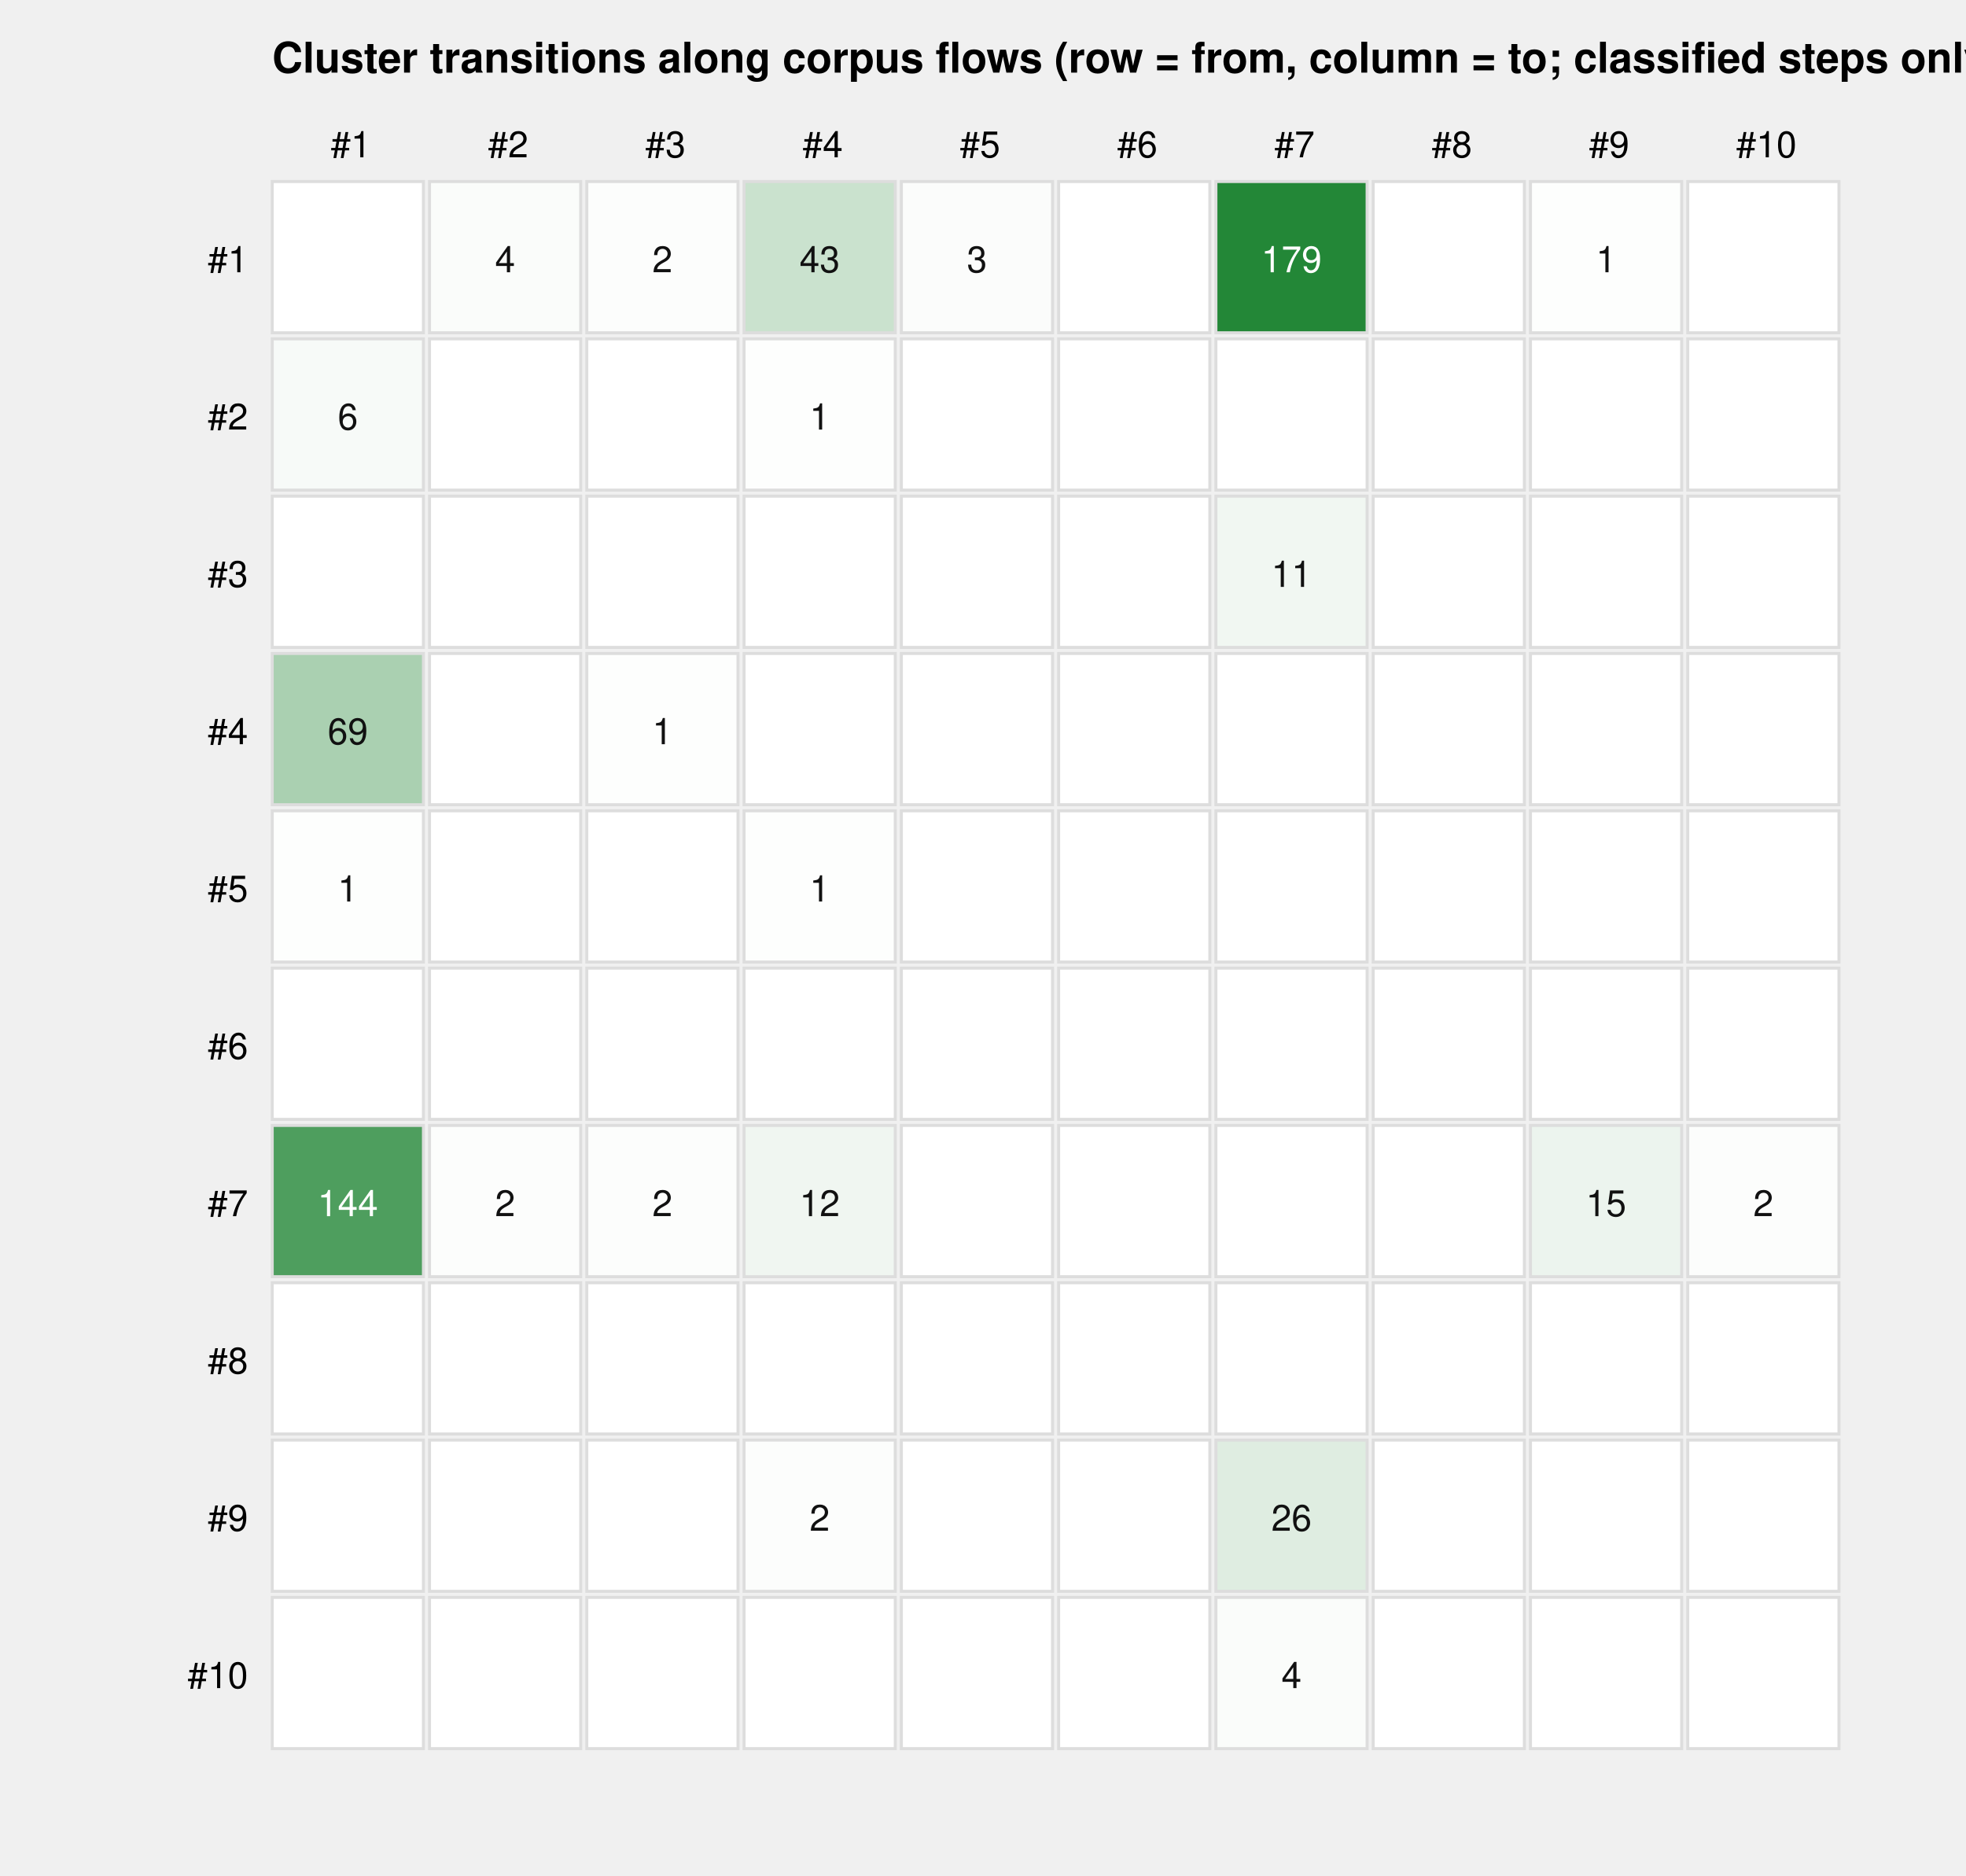
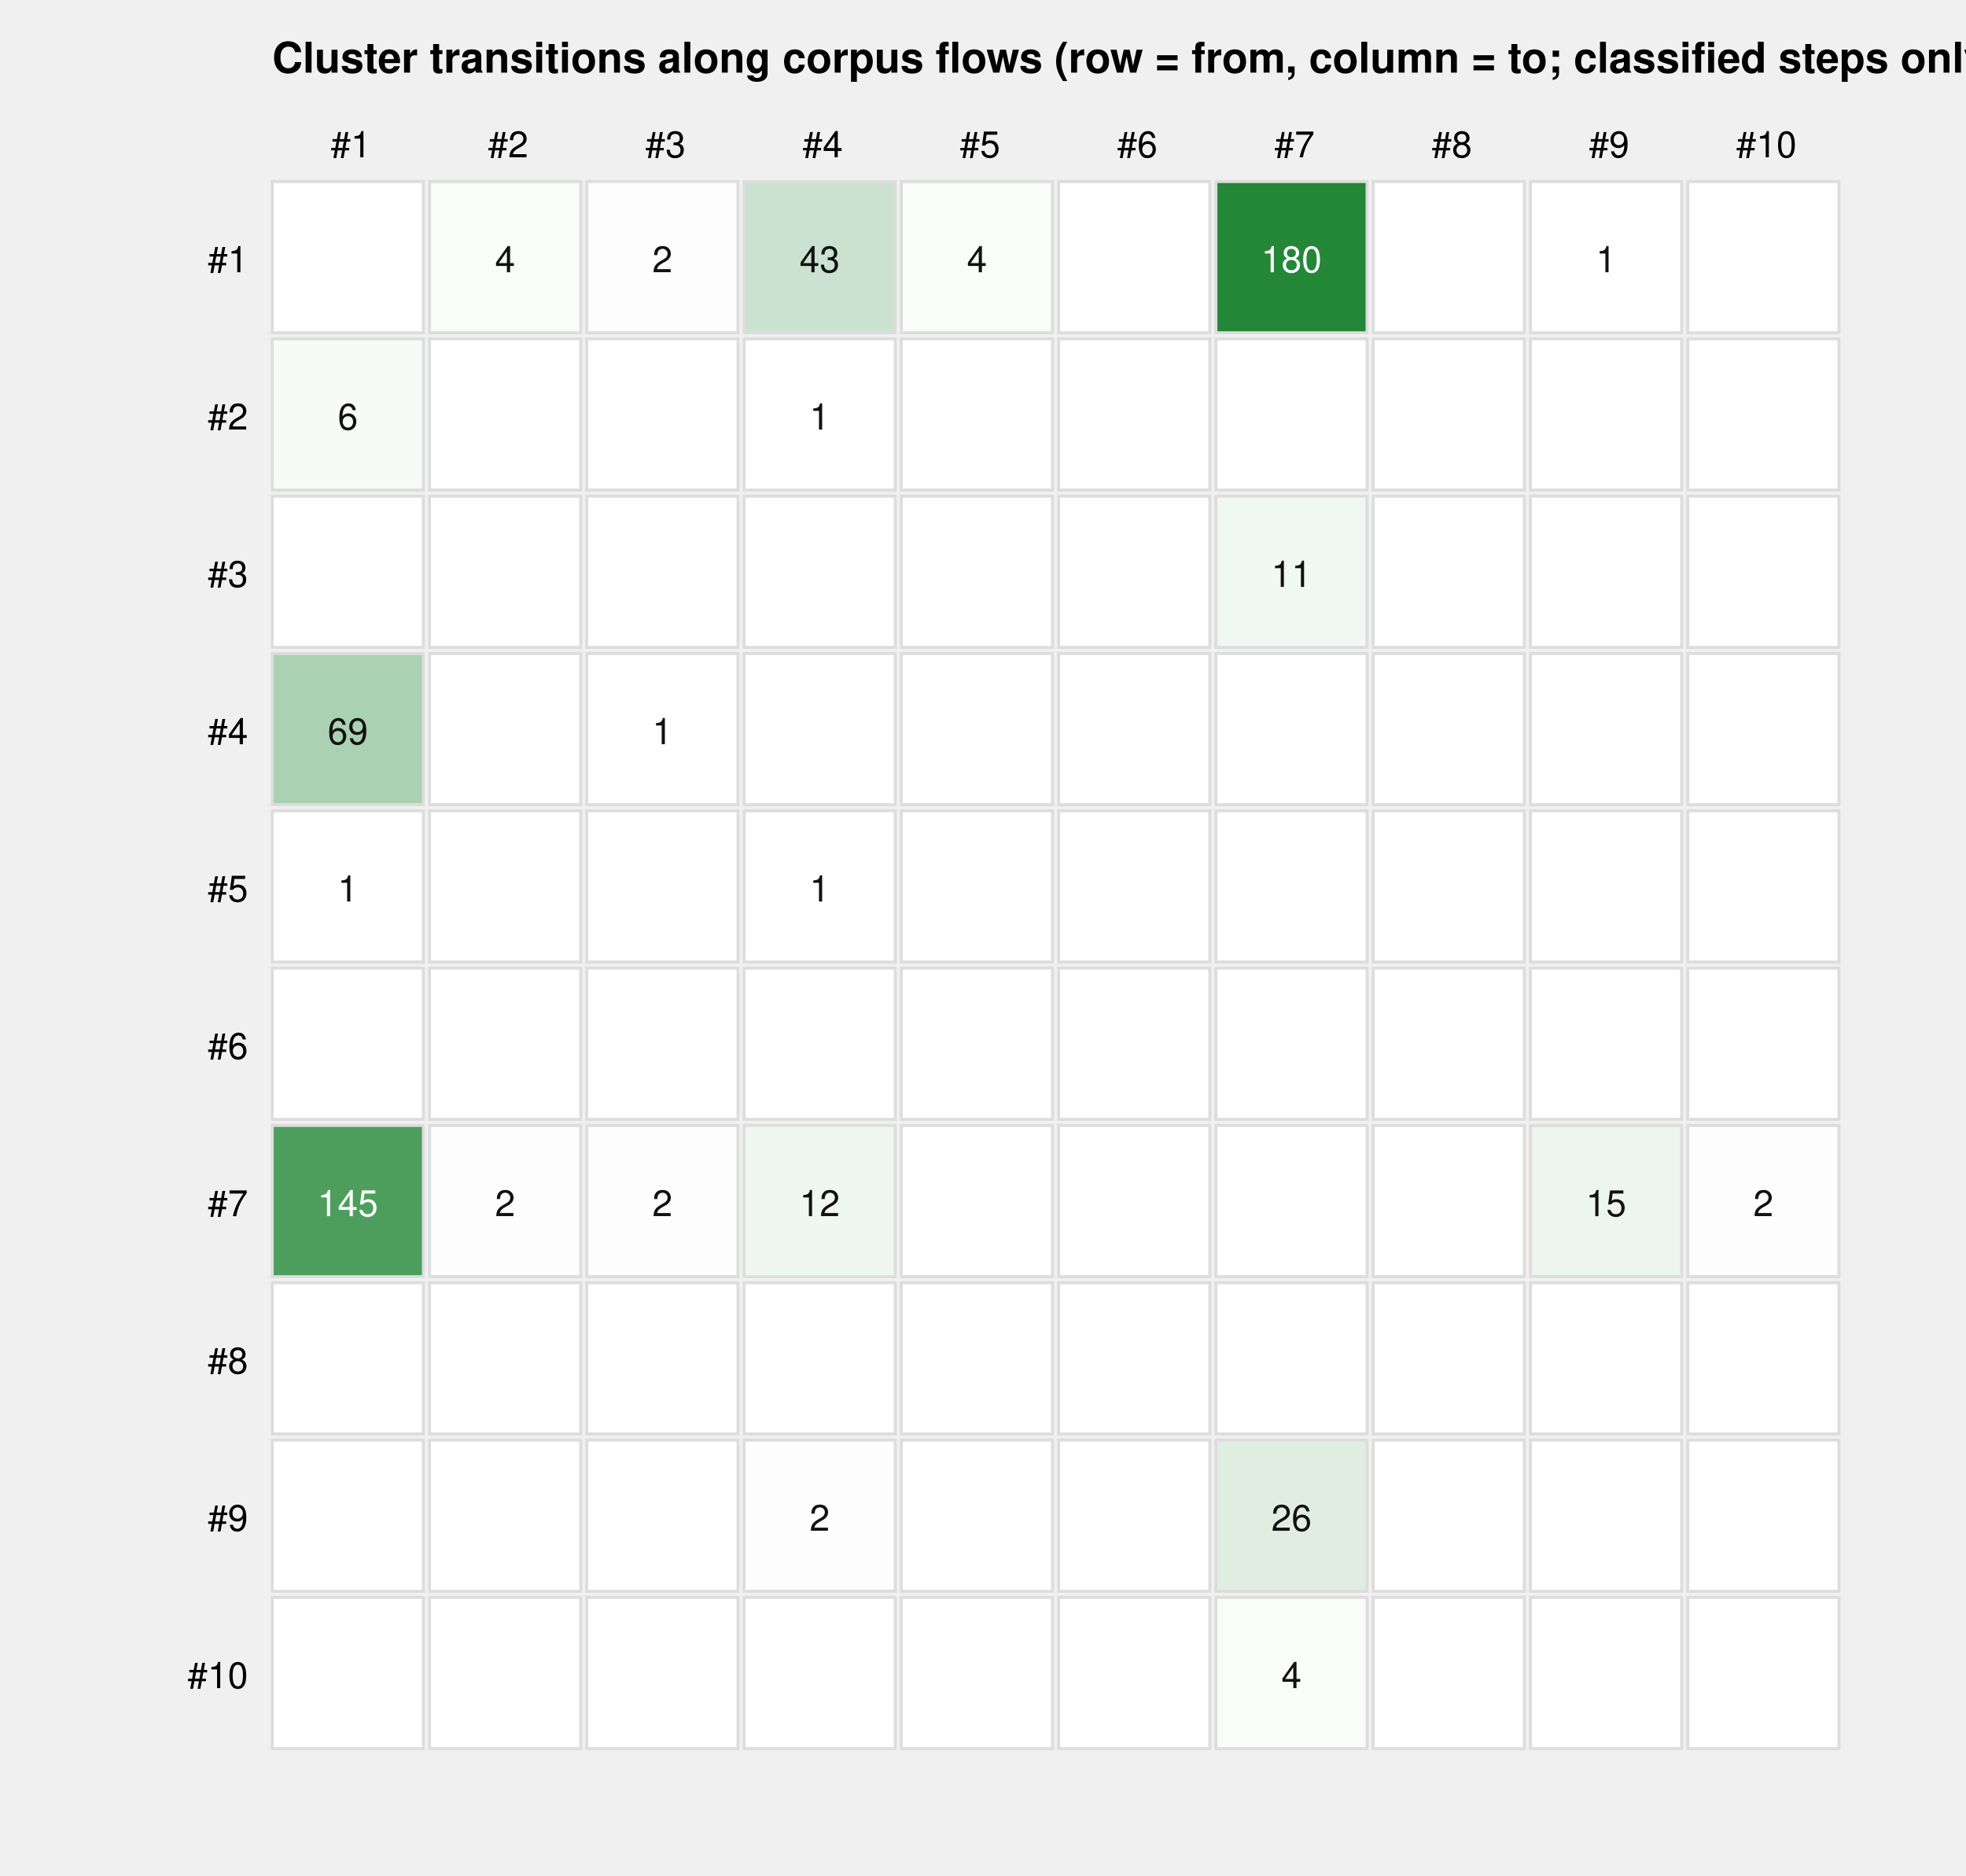
<svg xmlns="http://www.w3.org/2000/svg" width="650" height="620" viewBox="0 0 650 620" font-family="Helvetica, Arial, sans-serif" font-size="12">
  <text x="90" y="24" font-size="14" font-weight="bold">Cluster transitions along corpus flows (row = from, column = to; classified steps only)</text>
  <text x="116" y="52" text-anchor="middle">#1</text>
  <text x="82" y="90" text-anchor="end">#1</text>
  <text x="168" y="52" text-anchor="middle">#2</text>
  <text x="82" y="142" text-anchor="end">#2</text>
  <text x="220" y="52" text-anchor="middle">#3</text>
  <text x="82" y="194" text-anchor="end">#3</text>
  <text x="272" y="52" text-anchor="middle">#4</text>
  <text x="82" y="246" text-anchor="end">#4</text>
  <text x="324" y="52" text-anchor="middle">#5</text>
  <text x="82" y="298" text-anchor="end">#5</text>
  <text x="376" y="52" text-anchor="middle">#6</text>
  <text x="82" y="350" text-anchor="end">#6</text>
  <text x="428" y="52" text-anchor="middle">#7</text>
  <text x="82" y="402" text-anchor="end">#7</text>
  <text x="480" y="52" text-anchor="middle">#8</text>
  <text x="82" y="454" text-anchor="end">#8</text>
  <text x="532" y="52" text-anchor="middle">#9</text>
  <text x="82" y="506" text-anchor="end">#9</text>
  <text x="584" y="52" text-anchor="middle">#10</text>
  <text x="82" y="558" text-anchor="end">#10</text>
  <rect x="90" y="60" width="50" height="50" fill="rgb(255,255,255)" stroke="#ddd" />
  <rect x="142" y="60" width="50" height="50" fill="rgb(250,252,250)" stroke="#ddd" />
  <text x="167" y="90" text-anchor="middle" fill="#111">4</text>
  <rect x="194" y="60" width="50" height="50" fill="rgb(252,253,252)" stroke="#ddd" />
  <text x="219" y="90" text-anchor="middle" fill="#111">2</text>
-   <rect x="246" y="60" width="50" height="50" fill="rgb(202,226,206)" stroke="#ddd" />
+   <rect x="246" y="60" width="50" height="50" fill="rgb(202,226,207)" stroke="#ddd" />
  <text x="271" y="90" text-anchor="middle" fill="#111">43</text>
-   <rect x="298" y="60" width="50" height="50" fill="rgb(251,252,251)" stroke="#ddd" />
-   <text x="323" y="90" text-anchor="middle" fill="#111">3</text>
+   <rect x="298" y="60" width="50" height="50" fill="rgb(250,252,250)" stroke="#ddd" />
+   <text x="323" y="90" text-anchor="middle" fill="#111">4</text>
  <rect x="350" y="60" width="50" height="50" fill="rgb(255,255,255)" stroke="#ddd" />
  <rect x="402" y="60" width="50" height="50" fill="rgb(35,135,55)" stroke="#ddd" />
-   <text x="427" y="90" text-anchor="middle" fill="#fff">179</text>
+   <text x="427" y="90" text-anchor="middle" fill="#fff">180</text>
  <rect x="454" y="60" width="50" height="50" fill="rgb(255,255,255)" stroke="#ddd" />
  <rect x="506" y="60" width="50" height="50" fill="rgb(253,254,253)" stroke="#ddd" />
  <text x="531" y="90" text-anchor="middle" fill="#111">1</text>
  <rect x="558" y="60" width="50" height="50" fill="rgb(255,255,255)" stroke="#ddd" />
-   <rect x="90" y="112" width="50" height="50" fill="rgb(247,250,248)" stroke="#ddd" />
+   <rect x="90" y="112" width="50" height="50" fill="rgb(247,251,248)" stroke="#ddd" />
  <text x="115" y="142" text-anchor="middle" fill="#111">6</text>
  <rect x="142" y="112" width="50" height="50" fill="rgb(255,255,255)" stroke="#ddd" />
  <rect x="194" y="112" width="50" height="50" fill="rgb(255,255,255)" stroke="#ddd" />
  <rect x="246" y="112" width="50" height="50" fill="rgb(253,254,253)" stroke="#ddd" />
  <text x="271" y="142" text-anchor="middle" fill="#111">1</text>
  <rect x="298" y="112" width="50" height="50" fill="rgb(255,255,255)" stroke="#ddd" />
  <rect x="350" y="112" width="50" height="50" fill="rgb(255,255,255)" stroke="#ddd" />
  <rect x="402" y="112" width="50" height="50" fill="rgb(255,255,255)" stroke="#ddd" />
  <rect x="454" y="112" width="50" height="50" fill="rgb(255,255,255)" stroke="#ddd" />
  <rect x="506" y="112" width="50" height="50" fill="rgb(255,255,255)" stroke="#ddd" />
  <rect x="558" y="112" width="50" height="50" fill="rgb(255,255,255)" stroke="#ddd" />
  <rect x="90" y="164" width="50" height="50" fill="rgb(255,255,255)" stroke="#ddd" />
  <rect x="142" y="164" width="50" height="50" fill="rgb(255,255,255)" stroke="#ddd" />
  <rect x="194" y="164" width="50" height="50" fill="rgb(255,255,255)" stroke="#ddd" />
  <rect x="246" y="164" width="50" height="50" fill="rgb(255,255,255)" stroke="#ddd" />
  <rect x="298" y="164" width="50" height="50" fill="rgb(255,255,255)" stroke="#ddd" />
  <rect x="350" y="164" width="50" height="50" fill="rgb(255,255,255)" stroke="#ddd" />
  <rect x="402" y="164" width="50" height="50" fill="rgb(241,247,242)" stroke="#ddd" />
  <text x="427" y="194" text-anchor="middle" fill="#111">11</text>
  <rect x="454" y="164" width="50" height="50" fill="rgb(255,255,255)" stroke="#ddd" />
  <rect x="506" y="164" width="50" height="50" fill="rgb(255,255,255)" stroke="#ddd" />
  <rect x="558" y="164" width="50" height="50" fill="rgb(255,255,255)" stroke="#ddd" />
-   <rect x="90" y="216" width="50" height="50" fill="rgb(170,208,177)" stroke="#ddd" />
+   <rect x="90" y="216" width="50" height="50" fill="rgb(170,209,178)" stroke="#ddd" />
  <text x="115" y="246" text-anchor="middle" fill="#111">69</text>
  <rect x="142" y="216" width="50" height="50" fill="rgb(255,255,255)" stroke="#ddd" />
  <rect x="194" y="216" width="50" height="50" fill="rgb(253,254,253)" stroke="#ddd" />
  <text x="219" y="246" text-anchor="middle" fill="#111">1</text>
  <rect x="246" y="216" width="50" height="50" fill="rgb(255,255,255)" stroke="#ddd" />
  <rect x="298" y="216" width="50" height="50" fill="rgb(255,255,255)" stroke="#ddd" />
  <rect x="350" y="216" width="50" height="50" fill="rgb(255,255,255)" stroke="#ddd" />
  <rect x="402" y="216" width="50" height="50" fill="rgb(255,255,255)" stroke="#ddd" />
  <rect x="454" y="216" width="50" height="50" fill="rgb(255,255,255)" stroke="#ddd" />
  <rect x="506" y="216" width="50" height="50" fill="rgb(255,255,255)" stroke="#ddd" />
  <rect x="558" y="216" width="50" height="50" fill="rgb(255,255,255)" stroke="#ddd" />
  <rect x="90" y="268" width="50" height="50" fill="rgb(253,254,253)" stroke="#ddd" />
  <text x="115" y="298" text-anchor="middle" fill="#111">1</text>
  <rect x="142" y="268" width="50" height="50" fill="rgb(255,255,255)" stroke="#ddd" />
  <rect x="194" y="268" width="50" height="50" fill="rgb(255,255,255)" stroke="#ddd" />
  <rect x="246" y="268" width="50" height="50" fill="rgb(253,254,253)" stroke="#ddd" />
  <text x="271" y="298" text-anchor="middle" fill="#111">1</text>
  <rect x="298" y="268" width="50" height="50" fill="rgb(255,255,255)" stroke="#ddd" />
  <rect x="350" y="268" width="50" height="50" fill="rgb(255,255,255)" stroke="#ddd" />
  <rect x="402" y="268" width="50" height="50" fill="rgb(255,255,255)" stroke="#ddd" />
  <rect x="454" y="268" width="50" height="50" fill="rgb(255,255,255)" stroke="#ddd" />
  <rect x="506" y="268" width="50" height="50" fill="rgb(255,255,255)" stroke="#ddd" />
  <rect x="558" y="268" width="50" height="50" fill="rgb(255,255,255)" stroke="#ddd" />
  <rect x="90" y="320" width="50" height="50" fill="rgb(255,255,255)" stroke="#ddd" />
  <rect x="142" y="320" width="50" height="50" fill="rgb(255,255,255)" stroke="#ddd" />
  <rect x="194" y="320" width="50" height="50" fill="rgb(255,255,255)" stroke="#ddd" />
  <rect x="246" y="320" width="50" height="50" fill="rgb(255,255,255)" stroke="#ddd" />
  <rect x="298" y="320" width="50" height="50" fill="rgb(255,255,255)" stroke="#ddd" />
  <rect x="350" y="320" width="50" height="50" fill="rgb(255,255,255)" stroke="#ddd" />
  <rect x="402" y="320" width="50" height="50" fill="rgb(255,255,255)" stroke="#ddd" />
  <rect x="454" y="320" width="50" height="50" fill="rgb(255,255,255)" stroke="#ddd" />
  <rect x="506" y="320" width="50" height="50" fill="rgb(255,255,255)" stroke="#ddd" />
  <rect x="558" y="320" width="50" height="50" fill="rgb(255,255,255)" stroke="#ddd" />
-   <rect x="90" y="372" width="50" height="50" fill="rgb(78,158,94)" stroke="#ddd" />
-   <text x="115" y="402" text-anchor="middle" fill="#fff">144</text>
+   <rect x="90" y="372" width="50" height="50" fill="rgb(77,158,93)" stroke="#ddd" />
+   <text x="115" y="402" text-anchor="middle" fill="#fff">145</text>
  <rect x="142" y="372" width="50" height="50" fill="rgb(252,253,252)" stroke="#ddd" />
  <text x="167" y="402" text-anchor="middle" fill="#111">2</text>
  <rect x="194" y="372" width="50" height="50" fill="rgb(252,253,252)" stroke="#ddd" />
  <text x="219" y="402" text-anchor="middle" fill="#111">2</text>
-   <rect x="246" y="372" width="50" height="50" fill="rgb(240,246,241)" stroke="#ddd" />
+   <rect x="246" y="372" width="50" height="50" fill="rgb(240,247,241)" stroke="#ddd" />
  <text x="271" y="402" text-anchor="middle" fill="#111">12</text>
  <rect x="298" y="372" width="50" height="50" fill="rgb(255,255,255)" stroke="#ddd" />
  <rect x="350" y="372" width="50" height="50" fill="rgb(255,255,255)" stroke="#ddd" />
  <rect x="402" y="372" width="50" height="50" fill="rgb(255,255,255)" stroke="#ddd" />
  <rect x="454" y="372" width="50" height="50" fill="rgb(255,255,255)" stroke="#ddd" />
-   <rect x="506" y="372" width="50" height="50" fill="rgb(236,244,238)" stroke="#ddd" />
+   <rect x="506" y="372" width="50" height="50" fill="rgb(236,245,238)" stroke="#ddd" />
  <text x="531" y="402" text-anchor="middle" fill="#111">15</text>
  <rect x="558" y="372" width="50" height="50" fill="rgb(252,253,252)" stroke="#ddd" />
  <text x="583" y="402" text-anchor="middle" fill="#111">2</text>
  <rect x="90" y="424" width="50" height="50" fill="rgb(255,255,255)" stroke="#ddd" />
  <rect x="142" y="424" width="50" height="50" fill="rgb(255,255,255)" stroke="#ddd" />
  <rect x="194" y="424" width="50" height="50" fill="rgb(255,255,255)" stroke="#ddd" />
  <rect x="246" y="424" width="50" height="50" fill="rgb(255,255,255)" stroke="#ddd" />
  <rect x="298" y="424" width="50" height="50" fill="rgb(255,255,255)" stroke="#ddd" />
  <rect x="350" y="424" width="50" height="50" fill="rgb(255,255,255)" stroke="#ddd" />
  <rect x="402" y="424" width="50" height="50" fill="rgb(255,255,255)" stroke="#ddd" />
  <rect x="454" y="424" width="50" height="50" fill="rgb(255,255,255)" stroke="#ddd" />
  <rect x="506" y="424" width="50" height="50" fill="rgb(255,255,255)" stroke="#ddd" />
  <rect x="558" y="424" width="50" height="50" fill="rgb(255,255,255)" stroke="#ddd" />
  <rect x="90" y="476" width="50" height="50" fill="rgb(255,255,255)" stroke="#ddd" />
  <rect x="142" y="476" width="50" height="50" fill="rgb(255,255,255)" stroke="#ddd" />
  <rect x="194" y="476" width="50" height="50" fill="rgb(255,255,255)" stroke="#ddd" />
  <rect x="246" y="476" width="50" height="50" fill="rgb(252,253,252)" stroke="#ddd" />
  <text x="271" y="506" text-anchor="middle" fill="#111">2</text>
  <rect x="298" y="476" width="50" height="50" fill="rgb(255,255,255)" stroke="#ddd" />
  <rect x="350" y="476" width="50" height="50" fill="rgb(255,255,255)" stroke="#ddd" />
-   <rect x="402" y="476" width="50" height="50" fill="rgb(223,237,225)" stroke="#ddd" />
+   <rect x="402" y="476" width="50" height="50" fill="rgb(223,237,226)" stroke="#ddd" />
  <text x="427" y="506" text-anchor="middle" fill="#111">26</text>
  <rect x="454" y="476" width="50" height="50" fill="rgb(255,255,255)" stroke="#ddd" />
  <rect x="506" y="476" width="50" height="50" fill="rgb(255,255,255)" stroke="#ddd" />
  <rect x="558" y="476" width="50" height="50" fill="rgb(255,255,255)" stroke="#ddd" />
  <rect x="90" y="528" width="50" height="50" fill="rgb(255,255,255)" stroke="#ddd" />
  <rect x="142" y="528" width="50" height="50" fill="rgb(255,255,255)" stroke="#ddd" />
  <rect x="194" y="528" width="50" height="50" fill="rgb(255,255,255)" stroke="#ddd" />
  <rect x="246" y="528" width="50" height="50" fill="rgb(255,255,255)" stroke="#ddd" />
  <rect x="298" y="528" width="50" height="50" fill="rgb(255,255,255)" stroke="#ddd" />
  <rect x="350" y="528" width="50" height="50" fill="rgb(255,255,255)" stroke="#ddd" />
  <rect x="402" y="528" width="50" height="50" fill="rgb(250,252,250)" stroke="#ddd" />
  <text x="427" y="558" text-anchor="middle" fill="#111">4</text>
  <rect x="454" y="528" width="50" height="50" fill="rgb(255,255,255)" stroke="#ddd" />
  <rect x="506" y="528" width="50" height="50" fill="rgb(255,255,255)" stroke="#ddd" />
  <rect x="558" y="528" width="50" height="50" fill="rgb(255,255,255)" stroke="#ddd" />
</svg>
